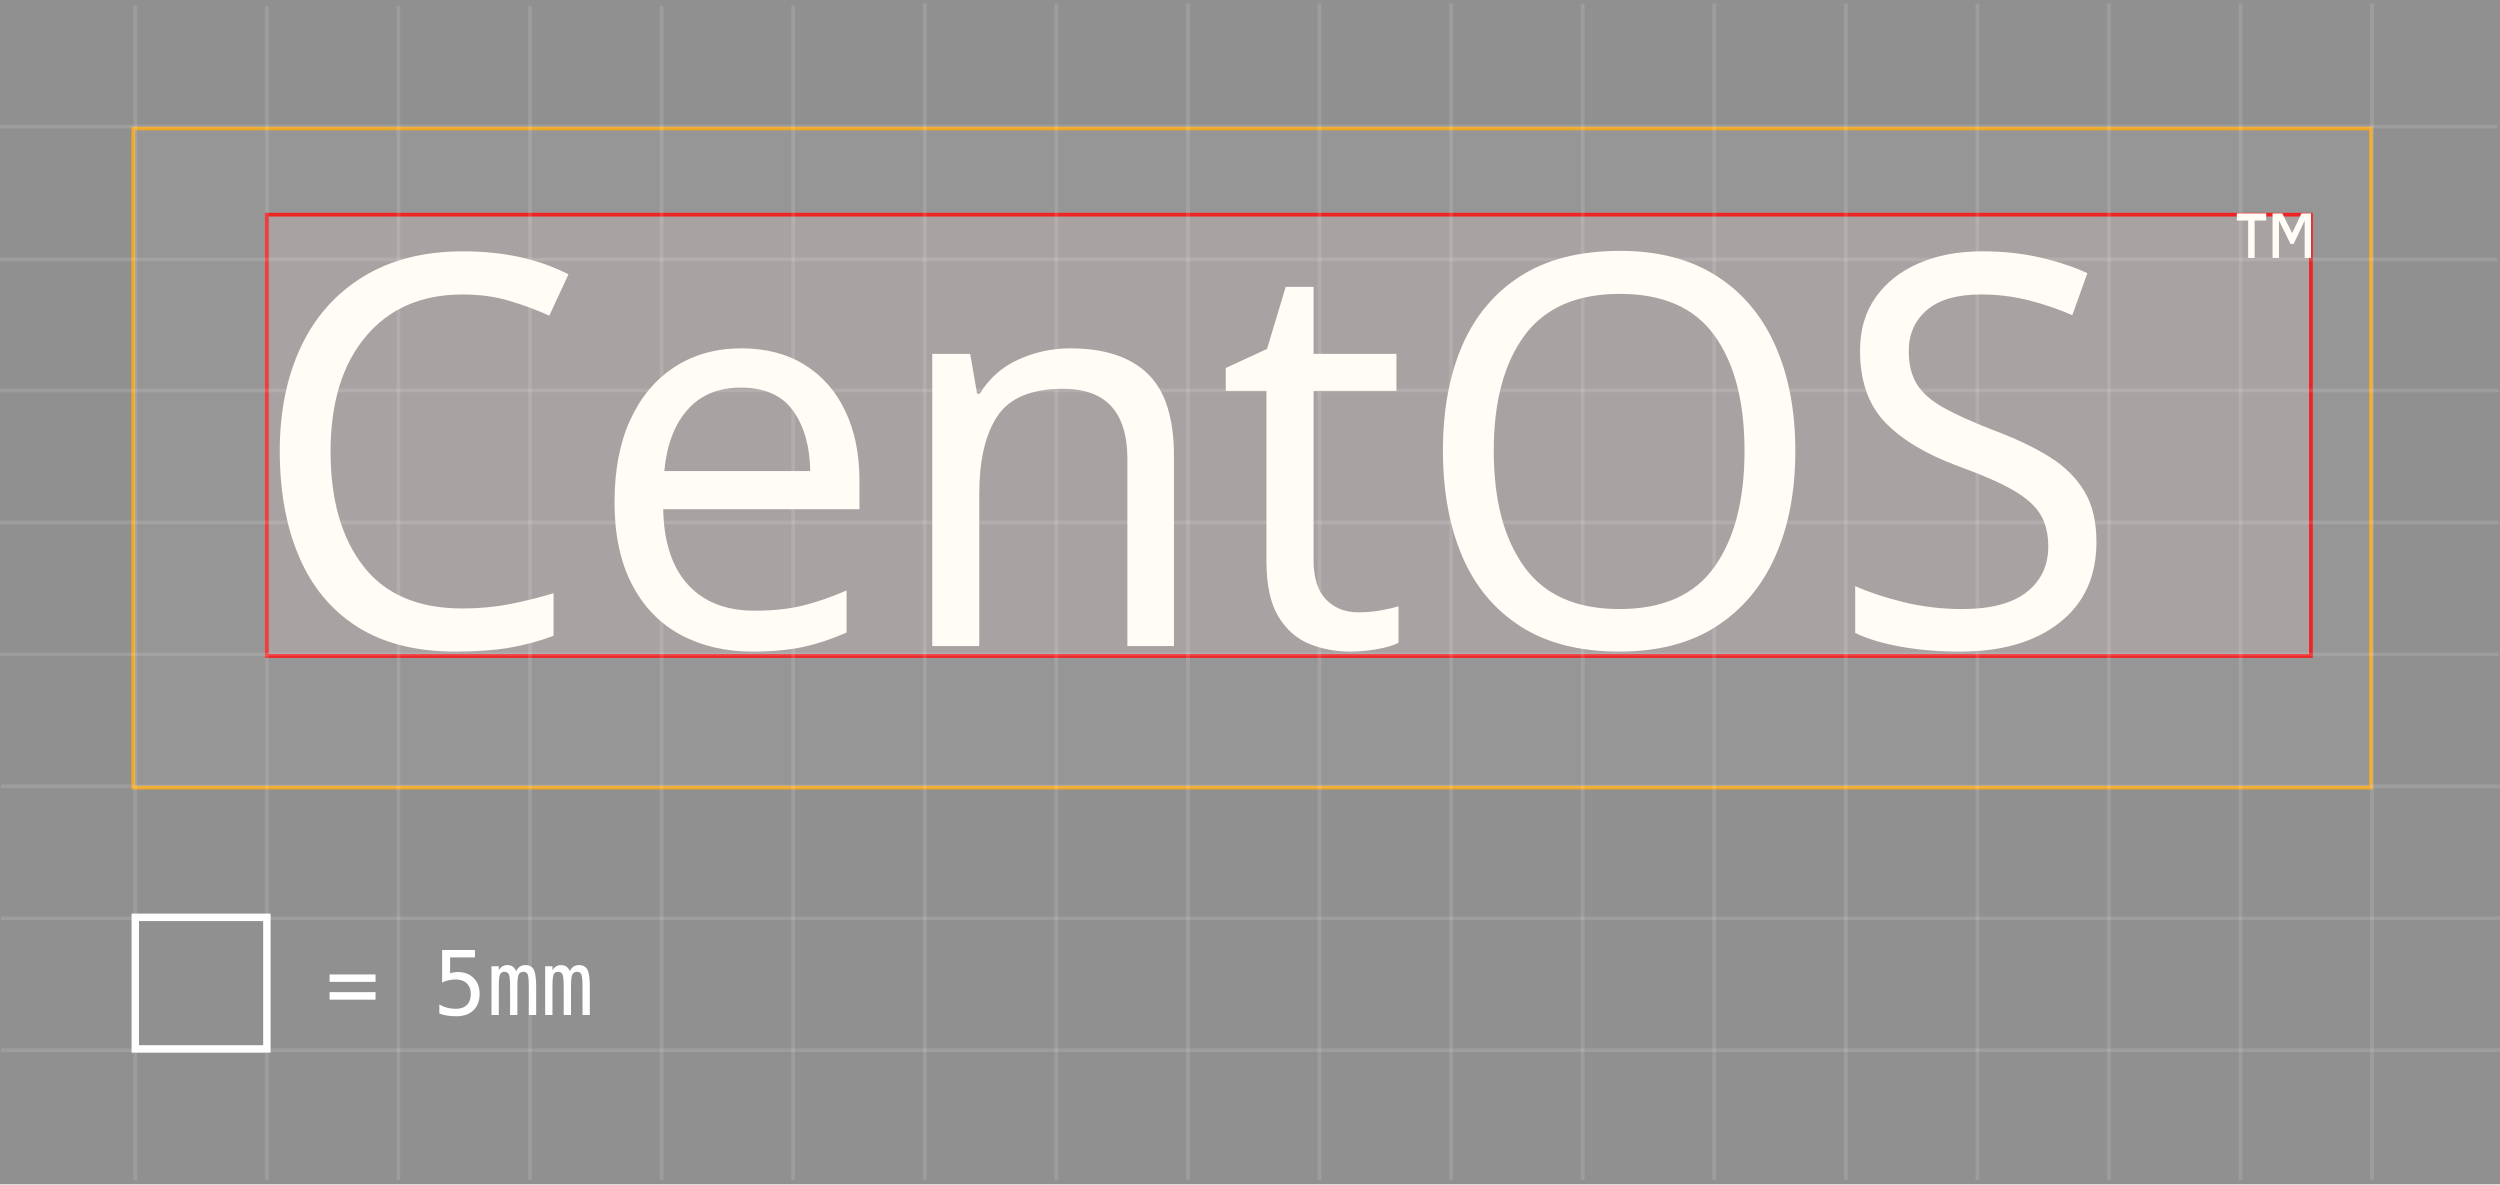
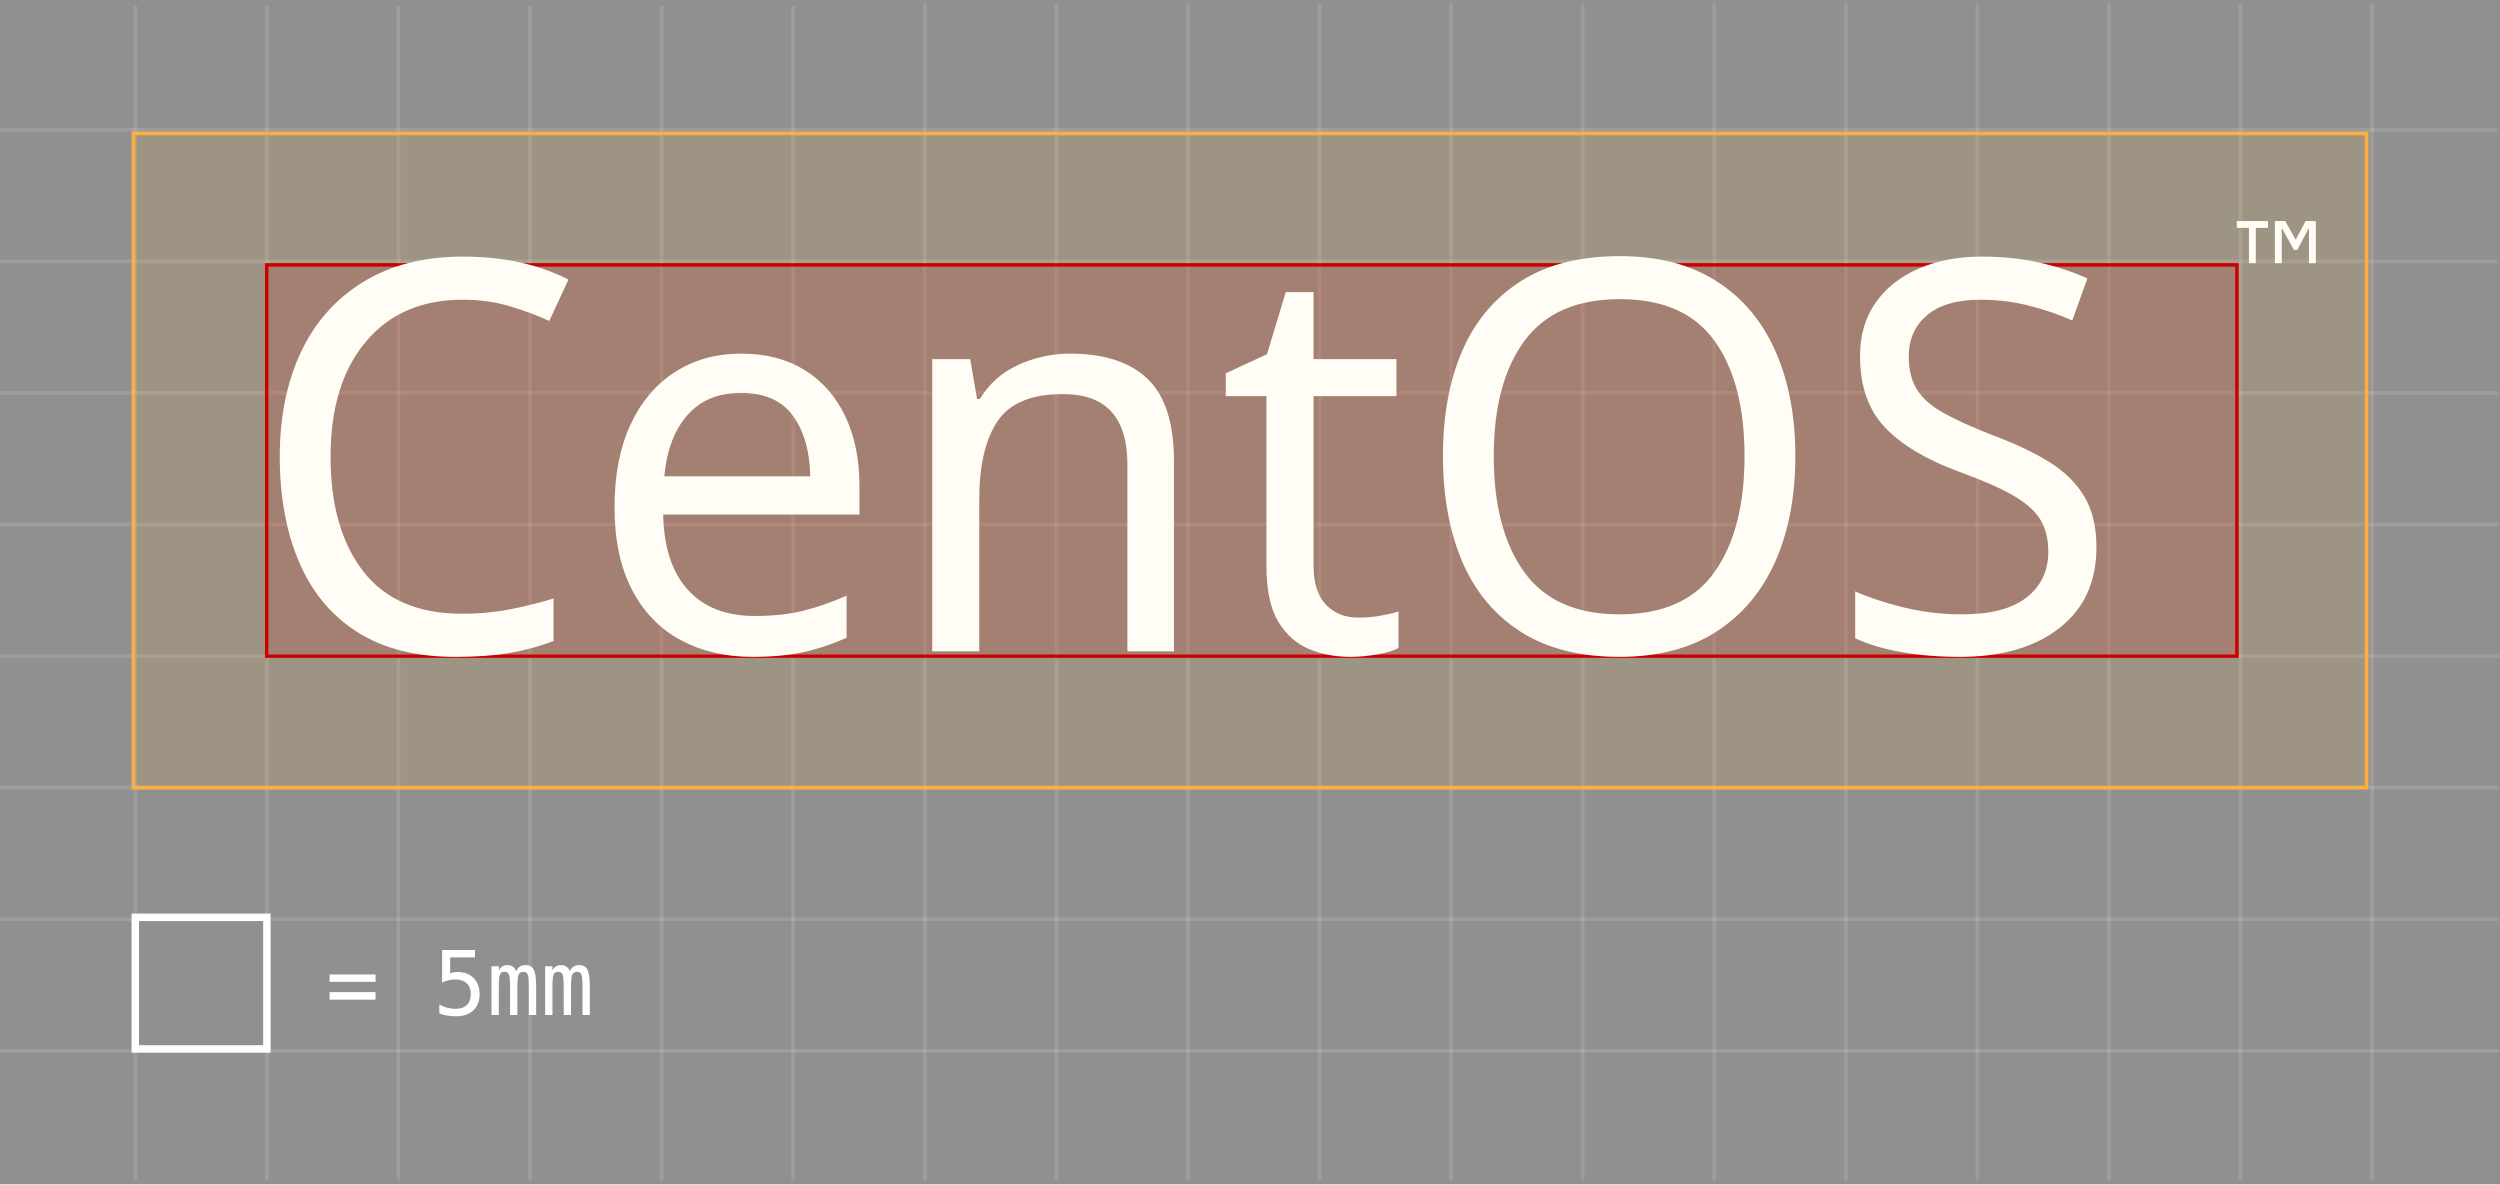
<svg xmlns="http://www.w3.org/2000/svg" width="336.614" height="159.449" id="svg3106" version="1.0">
-   <defs id="defs3108">
-     <clipPath clipPathUnits="userSpaceOnUse" id="clipPath4429">
-       <g transform="matrix(0.9947658,0,0,1,1.786099,0)" id="g4431">
-         <path style="fill:#eea623;fill-opacity:1;fill-rule:evenodd;stroke:none;stroke-width:30;stroke-linecap:round;stroke-linejoin:round;marker:none;marker-start:none;marker-mid:none;marker-end:none;stroke-miterlimit:4;stroke-dasharray:none;stroke-dashoffset:0;stroke-opacity:1;visibility:visible;display:inline;overflow:visible" d="M 322.541,2800.938 L 318.106,2806.667 L 313.671,2800.938 L 313.671,2757.795 L 294.732,2757.795 L 318.106,2732.258 L 341.238,2757.795 L 322.541,2757.795 L 322.541,2800.938 z" id="path4433" />
-       </g>
-     </clipPath>
-   </defs>
+   <defs id="defs3108" />
  <g id="layer1" transform="translate(-0.2825948,-928.3463)">
    <rect style="fill:#8c8c8c;fill-opacity:0.955;stroke:none;stroke-width:1;stroke-linecap:round;stroke-linejoin:miter;stroke-miterlimit:4;stroke-dasharray:none;stroke-dashoffset:0;stroke-opacity:0.089;display:inline" id="CENTOSARTWORK" width="336.614" height="159.449" x="0.283" y="928.346" clip-path="none" />
-     <rect y="945.647" x="18.224" height="88.748" width="301.293" id="rect5058" style="opacity:1;fill:#fffbf0;fill-opacity:0.059;stroke:#eea623;stroke-width:0.5;stroke-linecap:round;stroke-linejoin:miter;stroke-miterlimit:4;stroke-dasharray:none;stroke-opacity:1" />
-     <path style="fill:none;fill-rule:evenodd;stroke:#ffffff;stroke-width:0.5;stroke-linecap:butt;stroke-linejoin:miter;stroke-miterlimit:4;stroke-dasharray:none;stroke-opacity:0.118;display:inline" d="M 18.499,929.129 L 18.499,1087.246" id="path3685" />
-     <rect style="opacity:1;fill:#ffdfdf;fill-opacity:0.168;stroke:#ee2323;stroke-width:0.504;stroke-linecap:round;stroke-linejoin:miter;stroke-miterlimit:4;stroke-dasharray:none;stroke-opacity:1" id="rect5037" width="275.225" height="59.424" x="36.212" y="957.253" />
-     <path id="path3687" d="M 36.216,929.141 L 36.216,1087.256" style="fill:none;fill-rule:evenodd;stroke:#ffffff;stroke-width:0.5;stroke-linecap:butt;stroke-linejoin:miter;stroke-miterlimit:4;stroke-dasharray:none;stroke-opacity:0.118;display:inline" />
-     <path style="fill:none;fill-rule:evenodd;stroke:#ffffff;stroke-width:0.5;stroke-linecap:butt;stroke-linejoin:miter;stroke-miterlimit:4;stroke-dasharray:none;stroke-opacity:0.118;display:inline" d="M 53.932,929.141 L 53.932,1087.256" id="path3689" />
-     <path id="path3691" d="M 71.649,929.141 L 71.649,1087.256" style="fill:none;fill-rule:evenodd;stroke:#ffffff;stroke-width:0.5;stroke-linecap:butt;stroke-linejoin:miter;stroke-miterlimit:4;stroke-dasharray:none;stroke-opacity:0.118;display:inline" />
-     <path style="fill:none;fill-rule:evenodd;stroke:#ffffff;stroke-width:0.5;stroke-linecap:butt;stroke-linejoin:miter;stroke-miterlimit:4;stroke-dasharray:none;stroke-opacity:0.118;display:inline" d="M 89.365,929.141 L 89.365,1087.256" id="path3693" />
-     <path id="path3695" d="M 107.082,929.141 L 107.082,1087.256" style="fill:none;fill-rule:evenodd;stroke:#ffffff;stroke-width:0.5;stroke-linecap:butt;stroke-linejoin:miter;stroke-miterlimit:4;stroke-dasharray:none;stroke-opacity:0.118;display:inline" />
-     <path style="fill:none;fill-rule:evenodd;stroke:#ffffff;stroke-width:0.5;stroke-linecap:butt;stroke-linejoin:miter;stroke-miterlimit:4;stroke-dasharray:none;stroke-opacity:0.118;display:inline" d="M 124.798,928.807 L 124.798,1087.256" id="path3697" />
-     <path id="path3699" d="M 142.515,928.807 L 142.515,1087.256" style="fill:none;fill-rule:evenodd;stroke:#ffffff;stroke-width:0.5;stroke-linecap:butt;stroke-linejoin:miter;stroke-miterlimit:4;stroke-dasharray:none;stroke-opacity:0.118;display:inline" />
-     <path style="fill:none;fill-rule:evenodd;stroke:#ffffff;stroke-width:0.5;stroke-linecap:butt;stroke-linejoin:miter;stroke-miterlimit:4;stroke-dasharray:none;stroke-opacity:0.118;display:inline" d="M 160.231,928.807 L 160.231,1087.256" id="path3701" />
-     <path id="path3703" d="M 177.948,928.807 L 177.948,1087.256" style="fill:none;fill-rule:evenodd;stroke:#ffffff;stroke-width:0.5;stroke-linecap:butt;stroke-linejoin:miter;stroke-miterlimit:4;stroke-dasharray:none;stroke-opacity:0.118;display:inline" />
-     <path style="fill:none;fill-rule:evenodd;stroke:#ffffff;stroke-width:0.5;stroke-linecap:butt;stroke-linejoin:miter;stroke-miterlimit:4;stroke-dasharray:none;stroke-opacity:0.118;display:inline" d="M 195.664,928.807 L 195.664,1087.256" id="path3705" />
-     <path id="path3707" d="M 213.381,928.807 L 213.381,1087.256" style="fill:none;fill-rule:evenodd;stroke:#ffffff;stroke-width:0.5;stroke-linecap:butt;stroke-linejoin:miter;stroke-miterlimit:4;stroke-dasharray:none;stroke-opacity:0.118;display:inline" />
-     <path style="fill:none;fill-rule:evenodd;stroke:#ffffff;stroke-width:0.5;stroke-linecap:butt;stroke-linejoin:miter;stroke-miterlimit:4;stroke-dasharray:none;stroke-opacity:0.118;display:inline" d="M 231.098,928.807 L 231.098,1087.256" id="path3709" />
-     <path id="path3711" d="M 284.247,928.807 L 284.247,1087.256" style="fill:none;fill-rule:evenodd;stroke:#ffffff;stroke-width:0.5;stroke-linecap:butt;stroke-linejoin:miter;stroke-miterlimit:4;stroke-dasharray:none;stroke-opacity:0.118;display:inline" />
-     <path style="fill:none;fill-rule:evenodd;stroke:#ffffff;stroke-width:0.5;stroke-linecap:butt;stroke-linejoin:miter;stroke-miterlimit:4;stroke-dasharray:none;stroke-opacity:0.118;display:inline" d="M 266.531,928.807 L 266.531,1087.256" id="path3713" />
-     <path style="fill:none;fill-rule:evenodd;stroke:#ffffff;stroke-width:0.487;stroke-linecap:square;stroke-linejoin:miter;stroke-miterlimit:4;stroke-dasharray:none;stroke-opacity:0.118;display:inline" d="M 0.662,1034.218 L 336.619,1034.218" id="path3717" />
-     <path id="path3719" d="M 0.493,1016.453 L 336.481,1016.453" style="fill:none;fill-rule:evenodd;stroke:#ffffff;stroke-width:0.487;stroke-linecap:square;stroke-linejoin:miter;stroke-miterlimit:4;stroke-dasharray:none;stroke-opacity:0.118;display:inline" />
-     <path style="fill:none;fill-rule:evenodd;stroke:#ffffff;stroke-width:0.487;stroke-linecap:square;stroke-linejoin:miter;stroke-miterlimit:4;stroke-dasharray:none;stroke-opacity:0.118;display:inline" d="M 0.493,998.688 L 336.481,998.688" id="path3721" />
-     <path id="path3723" d="M 0.493,980.924 L 336.48,980.924" style="fill:none;fill-rule:evenodd;stroke:#ffffff;stroke-width:0.487;stroke-linecap:square;stroke-linejoin:miter;stroke-miterlimit:4;stroke-dasharray:none;stroke-opacity:0.118;display:inline" />
-     <path style="fill:none;fill-rule:evenodd;stroke:#ffffff;stroke-width:0.487;stroke-linecap:square;stroke-linejoin:miter;stroke-miterlimit:4;stroke-dasharray:none;stroke-opacity:0.118;display:inline" d="M 0.492,963.275 L 336.31,963.275" id="path3725" />
-     <path id="path3727" d="M 0.492,945.394 L 336.258,945.394" style="fill:none;fill-rule:evenodd;stroke:#ffffff;stroke-width:0.487;stroke-linecap:square;stroke-linejoin:miter;stroke-miterlimit:4;stroke-dasharray:none;stroke-opacity:0.118;display:inline" />
-     <path id="path3785" d="M 248.814,928.807 L 248.814,1087.256" style="fill:none;fill-rule:evenodd;stroke:#ffffff;stroke-width:0.5;stroke-linecap:butt;stroke-linejoin:miter;stroke-miterlimit:4;stroke-dasharray:none;stroke-opacity:0.118;display:inline" />
-     <path style="fill:none;fill-rule:evenodd;stroke:#ffffff;stroke-width:0.5;stroke-linecap:butt;stroke-linejoin:miter;stroke-miterlimit:4;stroke-dasharray:none;stroke-opacity:0.118;display:inline" d="M 301.964,928.807 L 301.964,1087.256" id="path3787" />
-     <path id="path3789" d="M 319.68,928.807 L 319.68,1087.256" style="fill:none;fill-rule:evenodd;stroke:#ffffff;stroke-width:0.5;stroke-linecap:butt;stroke-linejoin:miter;stroke-miterlimit:4;stroke-dasharray:none;stroke-opacity:0.118;display:inline" />
-     <text xml:space="preserve" style="font-size:20.711px;font-style:normal;font-variant:normal;font-weight:normal;font-stretch:normal;text-align:center;line-height:125%;writing-mode:lr-tb;text-anchor:middle;fill:#ffffff;fill-opacity:1;stroke:none;stroke-width:1;stroke-linecap:butt;stroke-linejoin:miter;stroke-miterlimit:4;stroke-dasharray:none;stroke-opacity:1;font-family:DejaVu LGC Sans Mono;-inkscape-font-specification:DejaVu LGC Sans Mono" x="287.266" y="946.634" id="text2669">
-       <tspan id="tspan2671" x="287.266" y="946.634" style="font-size:17.26px;font-style:normal;font-variant:normal;font-weight:normal;font-stretch:normal;fill:#ffffff;stroke-width:1;stroke-miterlimit:4;stroke-dasharray:none;font-family:DejaVu LGC Sans Mono;-inkscape-font-specification:DejaVu LGC Sans Mono" />
-     </text>
-     <path id="path2479" d="M 0.662,1051.983 L 336.619,1051.983" style="fill:none;fill-rule:evenodd;stroke:#ffffff;stroke-width:0.487;stroke-linecap:square;stroke-linejoin:miter;stroke-miterlimit:4;stroke-dasharray:none;stroke-opacity:0.118;display:inline" />
-     <path style="fill:none;fill-rule:evenodd;stroke:#ffffff;stroke-width:0.487;stroke-linecap:square;stroke-linejoin:miter;stroke-miterlimit:4;stroke-dasharray:none;stroke-opacity:0.118;display:inline" d="M 0.662,1069.747 L 336.619,1069.747" id="path2481" />
+     <g id="g2578">
+       <path id="path3685" d="M 18.499,929.129 L 18.499,1087.246" style="fill:none;fill-rule:evenodd;stroke:#ffffff;stroke-width:0.5;stroke-linecap:butt;stroke-linejoin:miter;stroke-miterlimit:4;stroke-dasharray:none;stroke-opacity:0.118;display:inline" />
+       <path style="fill:none;fill-rule:evenodd;stroke:#ffffff;stroke-width:0.5;stroke-linecap:butt;stroke-linejoin:miter;stroke-miterlimit:4;stroke-dasharray:none;stroke-opacity:0.118;display:inline" d="M 36.216,929.141 L 36.216,1087.256" id="path3687" />
+       <path id="path3689" d="M 53.932,929.141 L 53.932,1087.256" style="fill:none;fill-rule:evenodd;stroke:#ffffff;stroke-width:0.5;stroke-linecap:butt;stroke-linejoin:miter;stroke-miterlimit:4;stroke-dasharray:none;stroke-opacity:0.118;display:inline" />
+       <path style="fill:none;fill-rule:evenodd;stroke:#ffffff;stroke-width:0.5;stroke-linecap:butt;stroke-linejoin:miter;stroke-miterlimit:4;stroke-dasharray:none;stroke-opacity:0.118;display:inline" d="M 71.649,929.141 L 71.649,1087.256" id="path3691" />
+       <path id="path3693" d="M 89.365,929.141 L 89.365,1087.256" style="fill:none;fill-rule:evenodd;stroke:#ffffff;stroke-width:0.5;stroke-linecap:butt;stroke-linejoin:miter;stroke-miterlimit:4;stroke-dasharray:none;stroke-opacity:0.118;display:inline" />
+       <path style="fill:none;fill-rule:evenodd;stroke:#ffffff;stroke-width:0.5;stroke-linecap:butt;stroke-linejoin:miter;stroke-miterlimit:4;stroke-dasharray:none;stroke-opacity:0.118;display:inline" d="M 107.082,929.141 L 107.082,1087.256" id="path3695" />
+       <path id="path3697" d="M 124.798,928.807 L 124.798,1087.256" style="fill:none;fill-rule:evenodd;stroke:#ffffff;stroke-width:0.5;stroke-linecap:butt;stroke-linejoin:miter;stroke-miterlimit:4;stroke-dasharray:none;stroke-opacity:0.118;display:inline" />
+       <path style="fill:none;fill-rule:evenodd;stroke:#ffffff;stroke-width:0.5;stroke-linecap:butt;stroke-linejoin:miter;stroke-miterlimit:4;stroke-dasharray:none;stroke-opacity:0.118;display:inline" d="M 142.515,928.807 L 142.515,1087.256" id="path3699" />
+       <path id="path3701" d="M 160.231,928.807 L 160.231,1087.256" style="fill:none;fill-rule:evenodd;stroke:#ffffff;stroke-width:0.5;stroke-linecap:butt;stroke-linejoin:miter;stroke-miterlimit:4;stroke-dasharray:none;stroke-opacity:0.118;display:inline" />
+       <path style="fill:none;fill-rule:evenodd;stroke:#ffffff;stroke-width:0.5;stroke-linecap:butt;stroke-linejoin:miter;stroke-miterlimit:4;stroke-dasharray:none;stroke-opacity:0.118;display:inline" d="M 177.948,928.807 L 177.948,1087.256" id="path3703" />
+       <path id="path3705" d="M 195.664,928.807 L 195.664,1087.256" style="fill:none;fill-rule:evenodd;stroke:#ffffff;stroke-width:0.5;stroke-linecap:butt;stroke-linejoin:miter;stroke-miterlimit:4;stroke-dasharray:none;stroke-opacity:0.118;display:inline" />
+       <path style="fill:none;fill-rule:evenodd;stroke:#ffffff;stroke-width:0.5;stroke-linecap:butt;stroke-linejoin:miter;stroke-miterlimit:4;stroke-dasharray:none;stroke-opacity:0.118;display:inline" d="M 213.381,928.807 L 213.381,1087.256" id="path3707" />
+       <path id="path3709" d="M 231.098,928.807 L 231.098,1087.256" style="fill:none;fill-rule:evenodd;stroke:#ffffff;stroke-width:0.5;stroke-linecap:butt;stroke-linejoin:miter;stroke-miterlimit:4;stroke-dasharray:none;stroke-opacity:0.118;display:inline" />
+       <path style="fill:none;fill-rule:evenodd;stroke:#ffffff;stroke-width:0.5;stroke-linecap:butt;stroke-linejoin:miter;stroke-miterlimit:4;stroke-dasharray:none;stroke-opacity:0.118;display:inline" d="M 284.247,928.807 L 284.247,1087.256" id="path3711" />
+       <path id="path3713" d="M 266.531,928.807 L 266.531,1087.256" style="fill:none;fill-rule:evenodd;stroke:#ffffff;stroke-width:0.5;stroke-linecap:butt;stroke-linejoin:miter;stroke-miterlimit:4;stroke-dasharray:none;stroke-opacity:0.118;display:inline" />
+       <path id="path3717" d="M 0.492,1034.402 L 336.45,1034.402" style="fill:none;fill-rule:evenodd;stroke:#ffffff;stroke-width:0.487;stroke-linecap:square;stroke-linejoin:miter;stroke-miterlimit:4;stroke-dasharray:none;stroke-opacity:0.118;display:inline" />
+       <path style="fill:none;fill-rule:evenodd;stroke:#ffffff;stroke-width:0.487;stroke-linecap:square;stroke-linejoin:miter;stroke-miterlimit:4;stroke-dasharray:none;stroke-opacity:0.118;display:inline" d="M 0.492,1016.685 L 336.481,1016.685" id="path3719" />
+       <path id="path3721" d="M 0.492,998.969 L 336.481,998.969" style="fill:none;fill-rule:evenodd;stroke:#ffffff;stroke-width:0.487;stroke-linecap:square;stroke-linejoin:miter;stroke-miterlimit:4;stroke-dasharray:none;stroke-opacity:0.118;display:inline" />
+       <path style="fill:none;fill-rule:evenodd;stroke:#ffffff;stroke-width:0.487;stroke-linecap:square;stroke-linejoin:miter;stroke-miterlimit:4;stroke-dasharray:none;stroke-opacity:0.118;display:inline" d="M 0.492,981.252 L 336.48,981.252" id="path3723" />
+       <path id="path3725" d="M 0.492,963.536 L 336.31,963.536" style="fill:none;fill-rule:evenodd;stroke:#ffffff;stroke-width:0.487;stroke-linecap:square;stroke-linejoin:miter;stroke-miterlimit:4;stroke-dasharray:none;stroke-opacity:0.118;display:inline" />
+       <path style="fill:none;fill-rule:evenodd;stroke:#ffffff;stroke-width:0.487;stroke-linecap:square;stroke-linejoin:miter;stroke-miterlimit:4;stroke-dasharray:none;stroke-opacity:0.118;display:inline" d="M 0.492,945.819 L 336.258,945.819" id="path3727" />
+       <path style="fill:none;fill-rule:evenodd;stroke:#ffffff;stroke-width:0.5;stroke-linecap:butt;stroke-linejoin:miter;stroke-miterlimit:4;stroke-dasharray:none;stroke-opacity:0.118;display:inline" d="M 248.814,928.807 L 248.814,1087.256" id="path3785" />
+       <path id="path3787" d="M 301.964,928.807 L 301.964,1087.256" style="fill:none;fill-rule:evenodd;stroke:#ffffff;stroke-width:0.5;stroke-linecap:butt;stroke-linejoin:miter;stroke-miterlimit:4;stroke-dasharray:none;stroke-opacity:0.118;display:inline" />
+       <path style="fill:none;fill-rule:evenodd;stroke:#ffffff;stroke-width:0.5;stroke-linecap:butt;stroke-linejoin:miter;stroke-miterlimit:4;stroke-dasharray:none;stroke-opacity:0.118;display:inline" d="M 319.68,928.807 L 319.68,1087.256" id="path3789" />
+       <path style="fill:none;fill-rule:evenodd;stroke:#ffffff;stroke-width:0.487;stroke-linecap:square;stroke-linejoin:miter;stroke-miterlimit:4;stroke-dasharray:none;stroke-opacity:0.118;display:inline" d="M 0.492,1052.118 L 336.45,1052.118" id="path2479" />
+       <path id="path2481" d="M 0.492,1069.835 L 336.45,1069.835" style="fill:none;fill-rule:evenodd;stroke:#ffffff;stroke-width:0.487;stroke-linecap:square;stroke-linejoin:miter;stroke-miterlimit:4;stroke-dasharray:none;stroke-opacity:0.118;display:inline" />
+     </g>
+     <rect y="946.312" x="18.248" height="88.085" width="300.683" id="rect5058" style="opacity:1;fill:#fcaf3e;fill-opacity:0.137;stroke:#fcaf3e;stroke-width:0.498;stroke-linecap:round;stroke-linejoin:miter;stroke-miterlimit:4;stroke-dasharray:none;stroke-opacity:1" />
+     <rect style="opacity:1;fill:#cc0000;fill-opacity:0.137;stroke:#cc0000;stroke-width:0.466;stroke-linecap:round;stroke-linejoin:miter;stroke-miterlimit:4;stroke-dasharray:none;stroke-opacity:1" id="rect5037" width="265.282" height="52.684" x="36.193" y="964.012" />
    <text xml:space="preserve" style="font-size:12px;font-style:normal;font-variant:normal;font-weight:normal;font-stretch:normal;text-align:start;line-height:125%;writing-mode:lr-tb;text-anchor:start;fill:#ffffff;fill-opacity:1;stroke:none;stroke-width:1px;stroke-linecap:butt;stroke-linejoin:miter;stroke-opacity:1;font-family:DejaVu LGC Sans Mono;-inkscape-font-specification:DejaVu LGC Sans Mono" x="44.144" y="1065.009" id="text5060">
      <tspan id="tspan5062" x="44.144" y="1065.009">= 5mm</tspan>
    </text>
    <rect style="opacity:1;fill:none;fill-opacity:1;stroke:#ffffff;stroke-width:1;stroke-linecap:round;stroke-linejoin:miter;stroke-miterlimit:4;stroke-dasharray:none;stroke-opacity:1" id="rect5066" width="17.717" height="17.717" x="18.499" y="1051.862" />
-     <text xml:space="preserve" style="font-size:23.787px;font-style:normal;font-variant:normal;font-weight:normal;font-stretch:normal;text-align:center;line-height:125%;writing-mode:lr-tb;text-anchor:middle;fill:#ffffff;fill-opacity:1;stroke:none;stroke-width:1px;stroke-linecap:butt;stroke-linejoin:miter;stroke-opacity:1;font-family:DejaVu LGC Sans Mono;-inkscape-font-specification:DejaVu LGC Sans Mono" x="325.264" y="967.866" id="text2656" transform="scale(0.9911263,1.008953)">
-       <tspan id="tspan2658" x="325.264" y="967.866" style="font-size:19.823px;font-style:normal;font-variant:normal;font-weight:normal;font-stretch:normal;fill:#ffffff;font-family:DejaVu LGC Sans Mono;-inkscape-font-specification:DejaVu LGC Sans Mono" />
+     <text transform="scale(0.9903898,1.009703)" xml:space="preserve" style="font-size:72.706px;font-style:normal;font-variant:normal;font-weight:200;font-stretch:normal;text-align:start;line-height:125%;writing-mode:lr-tb;text-anchor:start;fill:#fffdf5;fill-opacity:1;stroke:none;stroke-width:1;stroke-linecap:butt;stroke-linejoin:miter;stroke-miterlimit:4;stroke-dasharray:none;stroke-opacity:1;display:inline;font-family:Denmark;-inkscape-font-specification:Denmark Ultra-Light" x="33.881" y="1006.284" id="text5083" clip-path="none">
+       <tspan id="tspan5085" x="33.881" y="1006.284" style="font-size:72.706px;font-style:normal;font-variant:normal;font-weight:200;font-stretch:normal;text-align:start;line-height:125%;writing-mode:lr-tb;text-anchor:start;fill:#fffdf5;fill-opacity:1;stroke-width:1;stroke-miterlimit:4;stroke-dasharray:none;font-family:Denmark;-inkscape-font-specification:Denmark Ultra-Light">CentOS</tspan>
    </text>
-     <text transform="scale(0.9903898,1.009703)" xml:space="preserve" style="font-size:72.706px;font-style:normal;font-variant:normal;font-weight:200;font-stretch:normal;text-align:start;line-height:125%;writing-mode:lr-tb;text-anchor:start;fill:#fffdf5;fill-opacity:1;stroke:none;stroke-width:1;stroke-linecap:butt;stroke-linejoin:miter;stroke-miterlimit:4;stroke-dasharray:none;stroke-opacity:1;display:inline;font-family:Denmark;-inkscape-font-specification:Denmark Ultra-Light" x="33.881" y="1005.582" id="text5083" clip-path="none">
-       <tspan id="tspan5085" x="33.881" y="1005.582" style="font-size:72.706px;font-style:normal;font-variant:normal;font-weight:200;font-stretch:normal;text-align:start;line-height:125%;writing-mode:lr-tb;text-anchor:start;fill:#fffdf5;fill-opacity:1;stroke-width:1;stroke-miterlimit:4;stroke-dasharray:none;font-family:Denmark;-inkscape-font-specification:Denmark Ultra-Light">CentOS</tspan>
-     </text>
-     <text xml:space="preserve" style="font-size:18.224px;font-style:normal;font-weight:normal;fill:#fffdf5;fill-opacity:1;stroke:none;stroke-width:1;stroke-linecap:butt;stroke-linejoin:miter;stroke-miterlimit:4;stroke-dasharray:none;stroke-opacity:1;font-family:Bitstream Vera Sans" x="349.055" y="833.695" id="text5087" transform="scale(0.8572094,1.166576)">
-       <tspan id="tspan5089" x="349.055" y="833.695">™</tspan>
+     <text xml:space="preserve" style="font-size:18.264px;font-style:normal;font-variant:normal;font-weight:normal;font-stretch:normal;text-align:start;line-height:125%;writing-mode:lr-tb;text-anchor:start;fill:#fffdf5;fill-opacity:1;stroke:none;stroke-width:1;stroke-linecap:butt;stroke-linejoin:miter;stroke-miterlimit:4;stroke-dasharray:none;stroke-opacity:1;font-family:DejaVu LGC Sans;-inkscape-font-specification:DejaVu LGC Sans" x="328.937" y="884.436" id="text5087" transform="scale(0.9092079,1.099859)">
+       <tspan id="tspan5089" x="328.937" y="884.436">™</tspan>
    </text>
  </g>
</svg>
